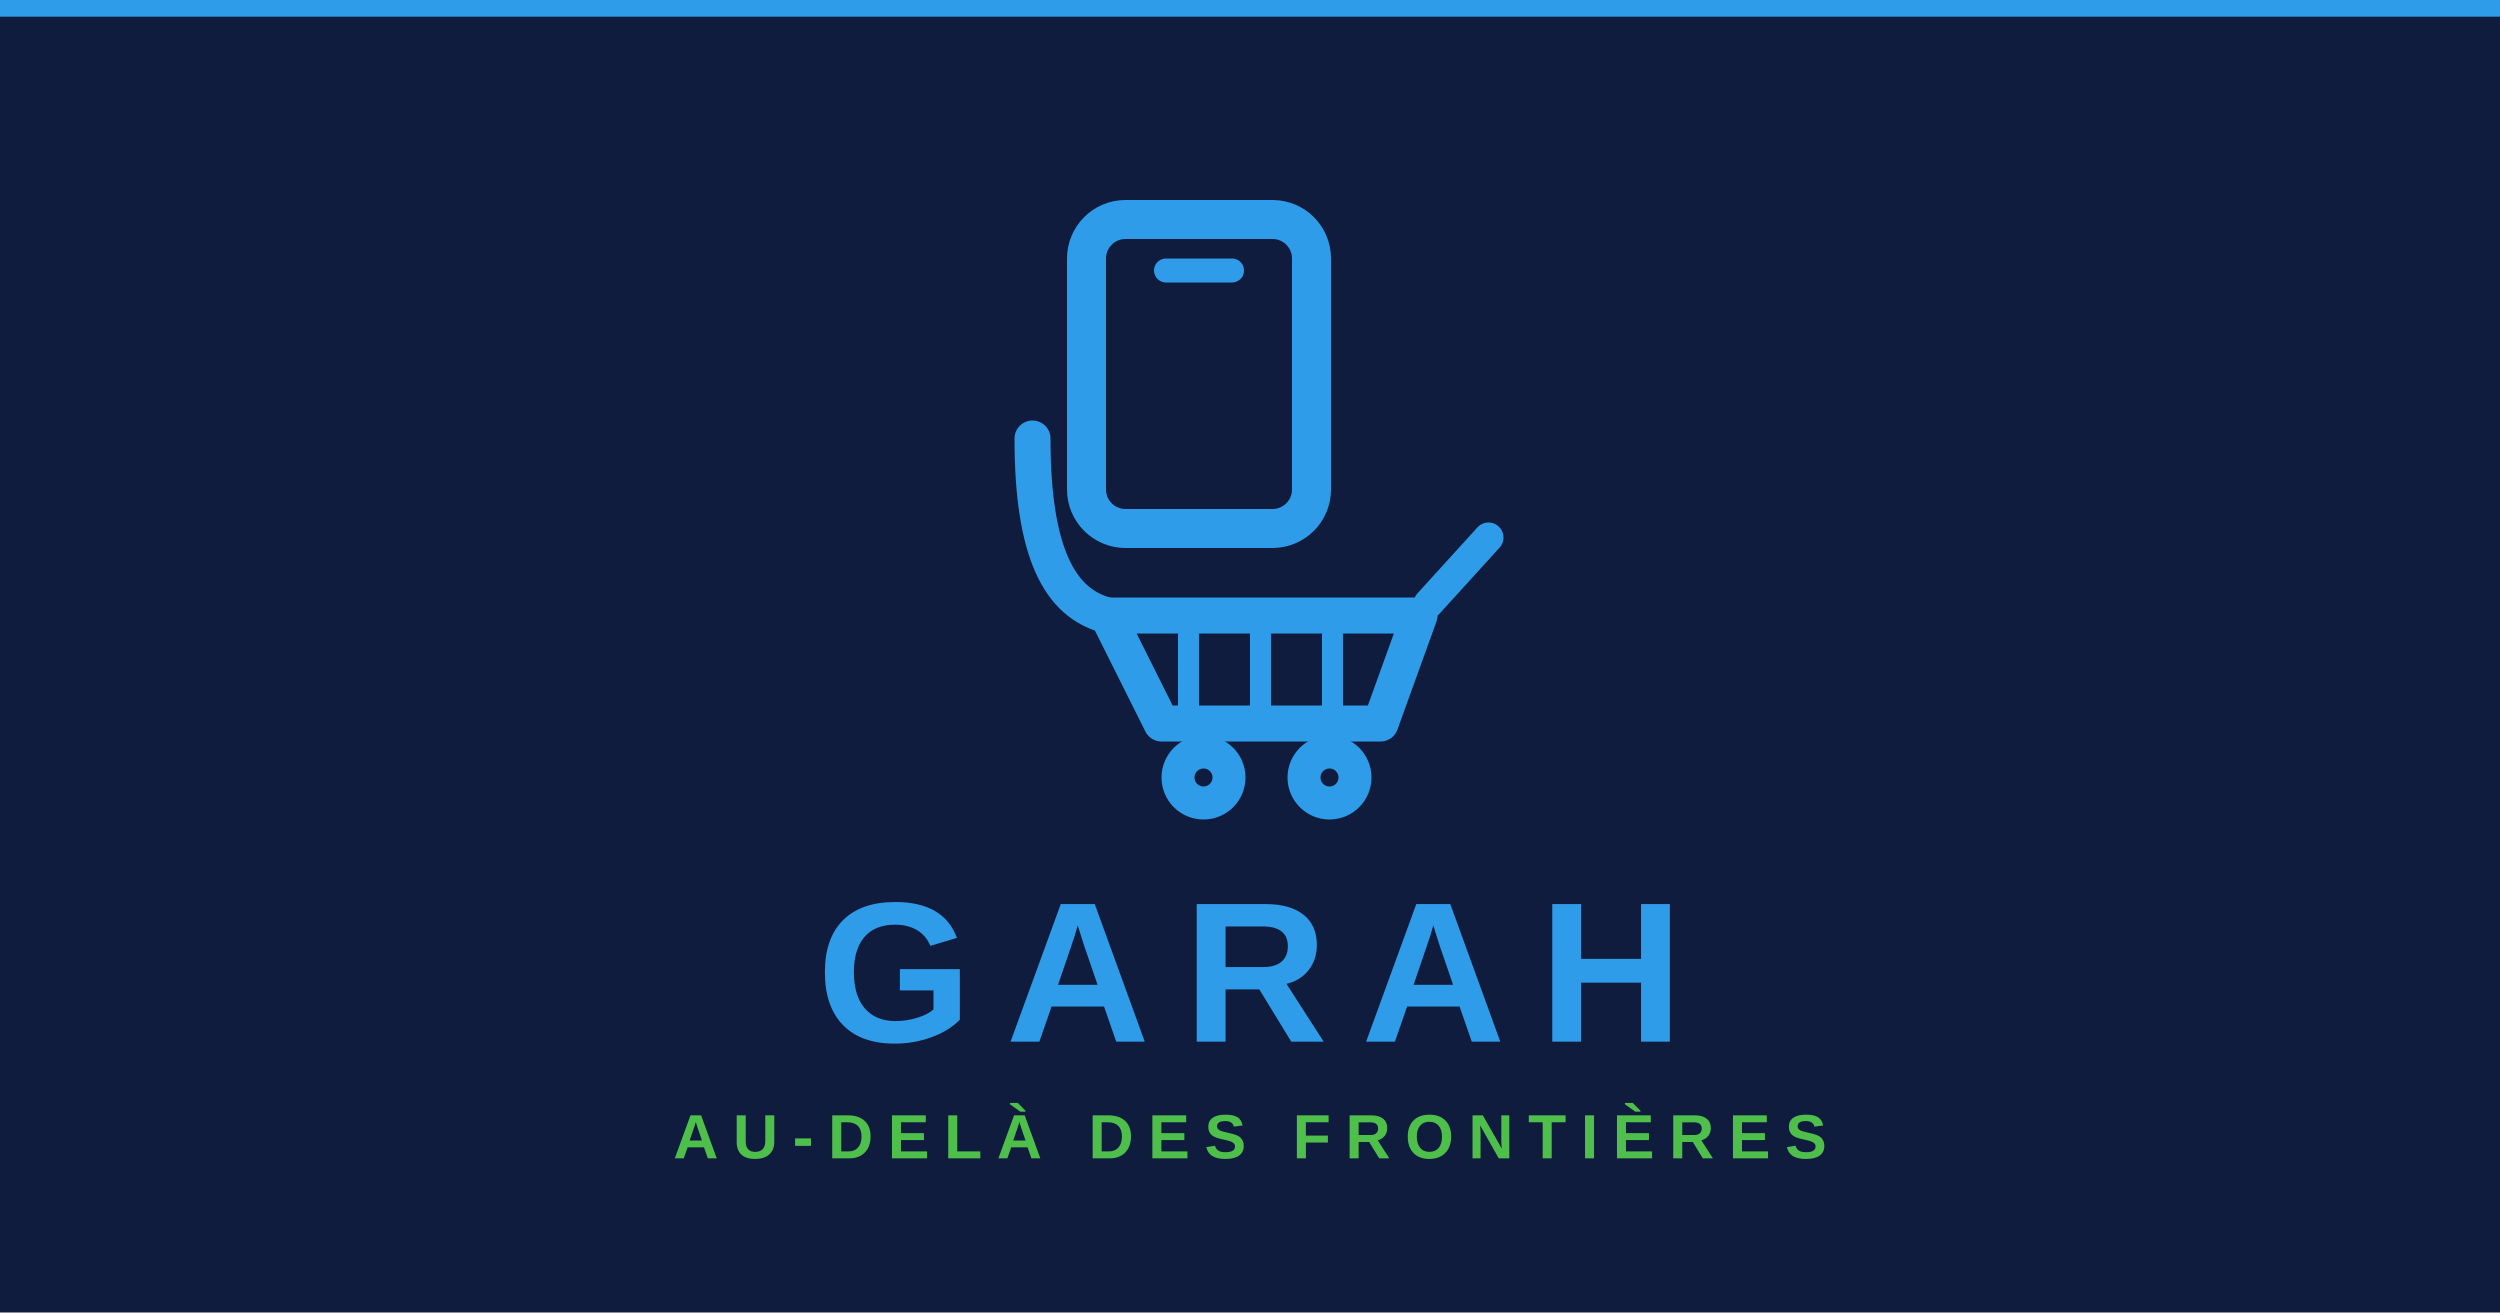
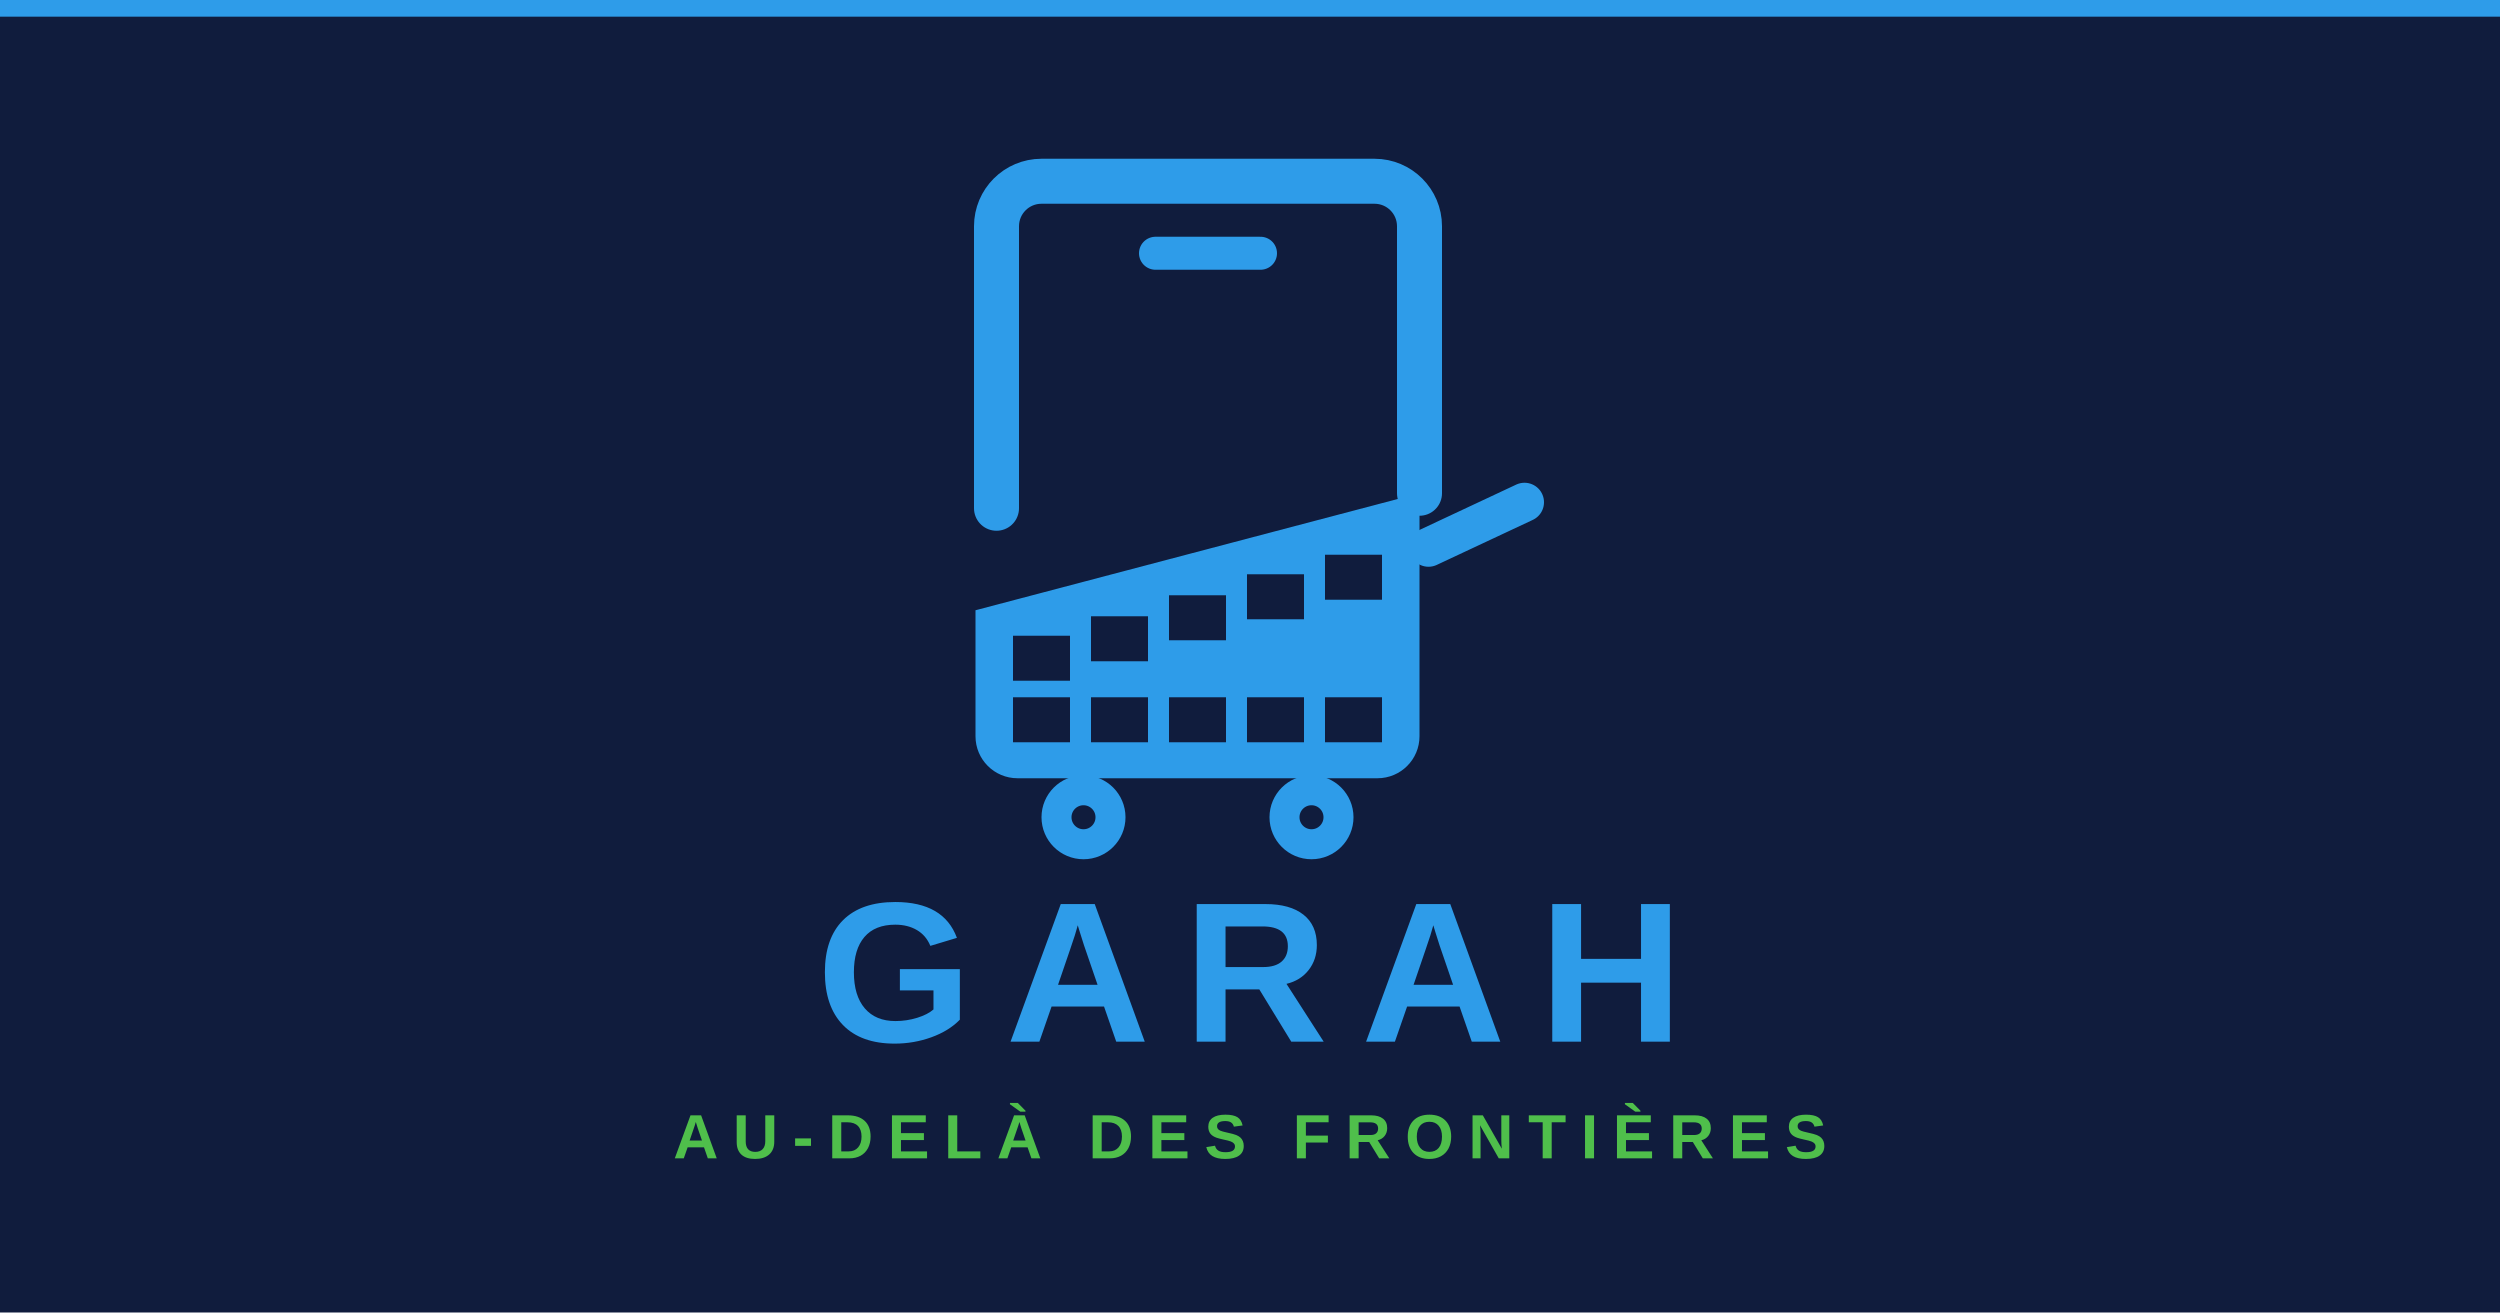
<svg xmlns="http://www.w3.org/2000/svg" viewBox="0 0 1200 630" width="1200" height="630">
  <rect width="1200" height="630" fill="#101C3D" />
  <rect width="1200" height="8" fill="#2E9CE9" />
  <g transform="translate(420 60) scale(0.72)">
-     <g transform="translate(-45 23)" fill="none" stroke="#2E9CE9" stroke-linecap="round" stroke-linejoin="round">
-       <rect x="186" y="40" width="150" height="206" rx="26" stroke-width="26" />
-       <path d="M239 74 h44" stroke-width="16" />
-       <path d="M150 186 C 150 262, 168 296, 200 304" stroke-width="24" />
-       <path d="M200 304 H408 L382 376 H236 Z" stroke-width="24" />
-       <path d="M414 296 L454 252" stroke-width="20" />
-       <g stroke-width="14">
-         <path d="M254 306 v68" />
-         <path d="M302 306 v68" />
-         <path d="M350 306 v68" />
-       </g>
-       <circle cx="264" cy="412" r="17" stroke-width="22" />
-       <circle cx="348" cy="412" r="17" stroke-width="22" />
+     <g transform="translate(-37 -6.5)" fill="#2E9CE9">
+       <path fill="none" stroke="#2E9CE9" stroke-width="30" stroke-linecap="round" stroke-linejoin="round" d="M118 262 V 74 a30 30 0 0 1 30-30 H 370 a30 30 0 0 1 30 30 V 252" />
+       <path fill="none" stroke="#2E9CE9" stroke-width="22" stroke-linecap="round" d="M224 92 h70" />
+       <path fill="none" stroke="#2E9CE9" stroke-width="26" stroke-linecap="round" d="M406 288 L470 258" />
+       <path fill-rule="evenodd" d="       M104 330 L400 252 L400 414 a28 28 0 0 1 -28 28 H132 a28 28 0 0 1 -28 -28 Z       M129 347 h38 v30 h-38 z       M181 334 h38 v30 h-38 z       M233 320 h38 v30 h-38 z       M285 306 h38 v30 h-38 z       M337 293 h38 v30 h-38 z       M129 388 h38 v30 h-38 z       M181 388 h38 v30 h-38 z       M233 388 h38 v30 h-38 z       M285 388 h38 v30 h-38 z       M337 388 h38 v30 h-38 z" />
+       <circle cx="176" cy="468" r="18" fill="none" stroke="#2E9CE9" stroke-width="20" />
+       <circle cx="328" cy="468" r="18" fill="none" stroke="#2E9CE9" stroke-width="20" />
    </g>
  </g>
  <text x="600" y="500" text-anchor="middle" font-family="Arial, Helvetica, sans-serif" font-weight="700" font-size="96" letter-spacing="16" fill="#2E9CE9">GARAH</text>
  <text x="600" y="556" text-anchor="middle" font-family="Arial, Helvetica, sans-serif" font-weight="600" font-size="30" letter-spacing="7" fill="#4FBF4B">AU-DELÀ DES FRONTIÈRES</text>
</svg>
